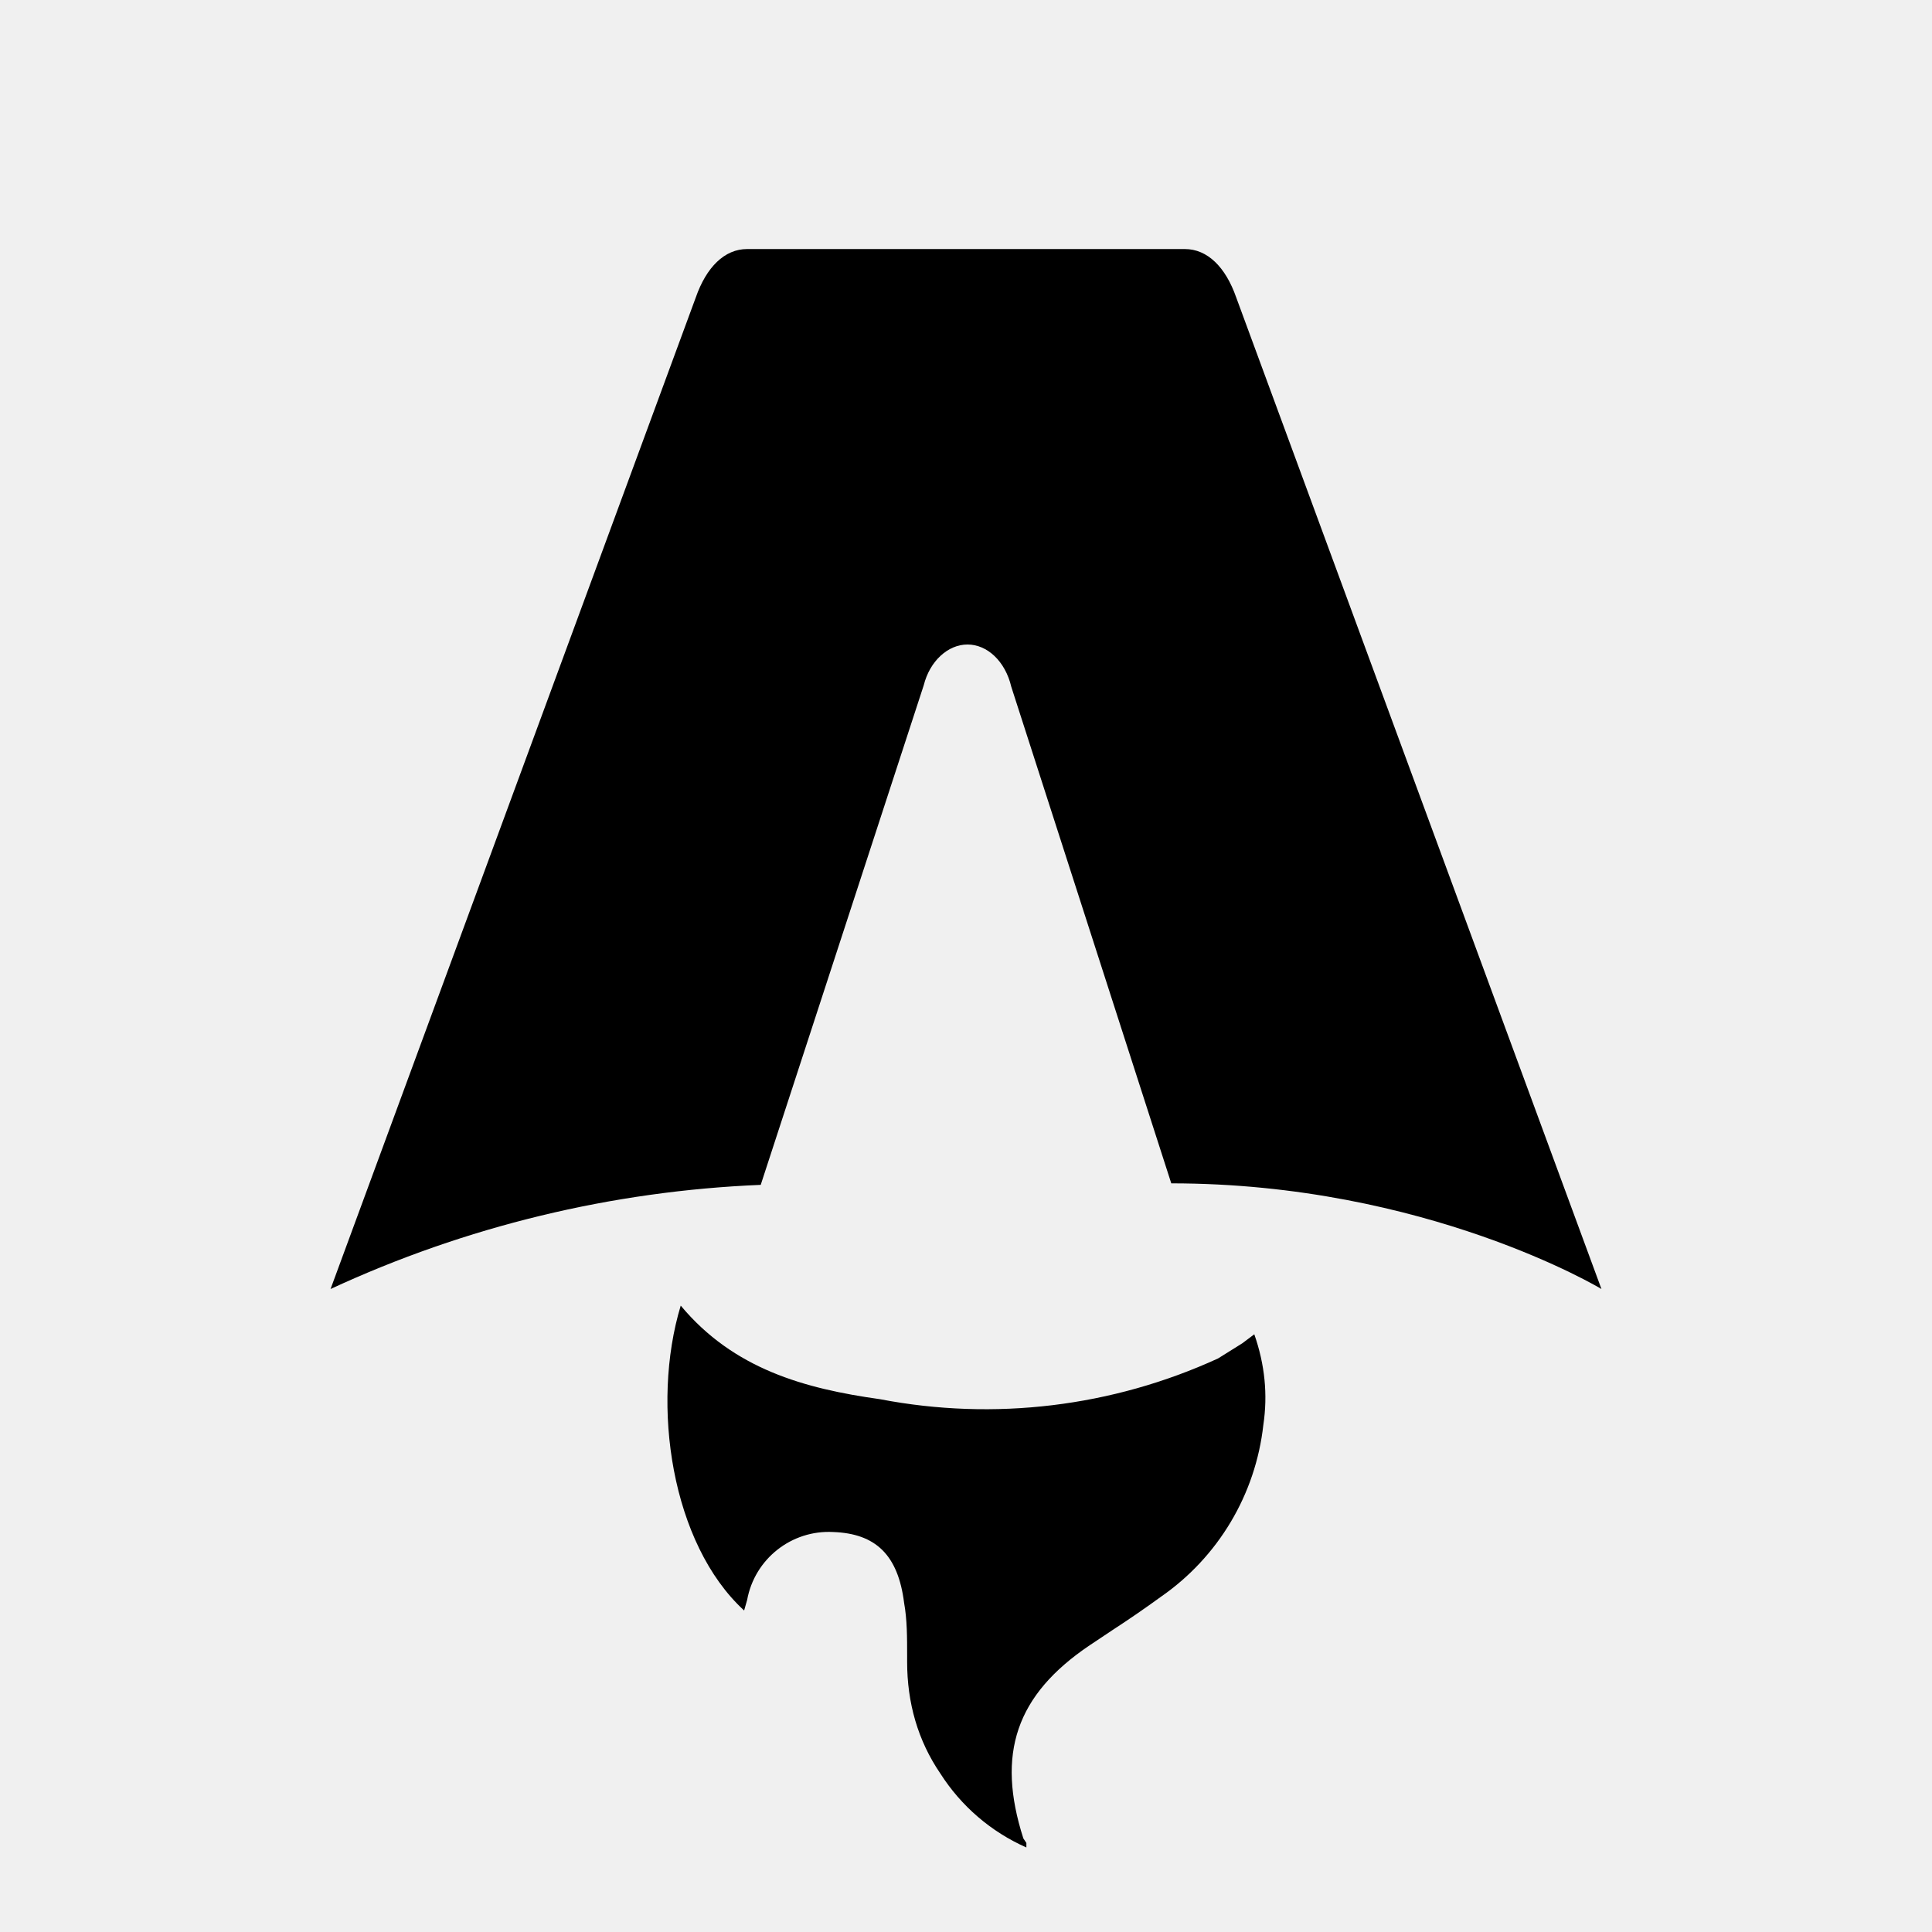
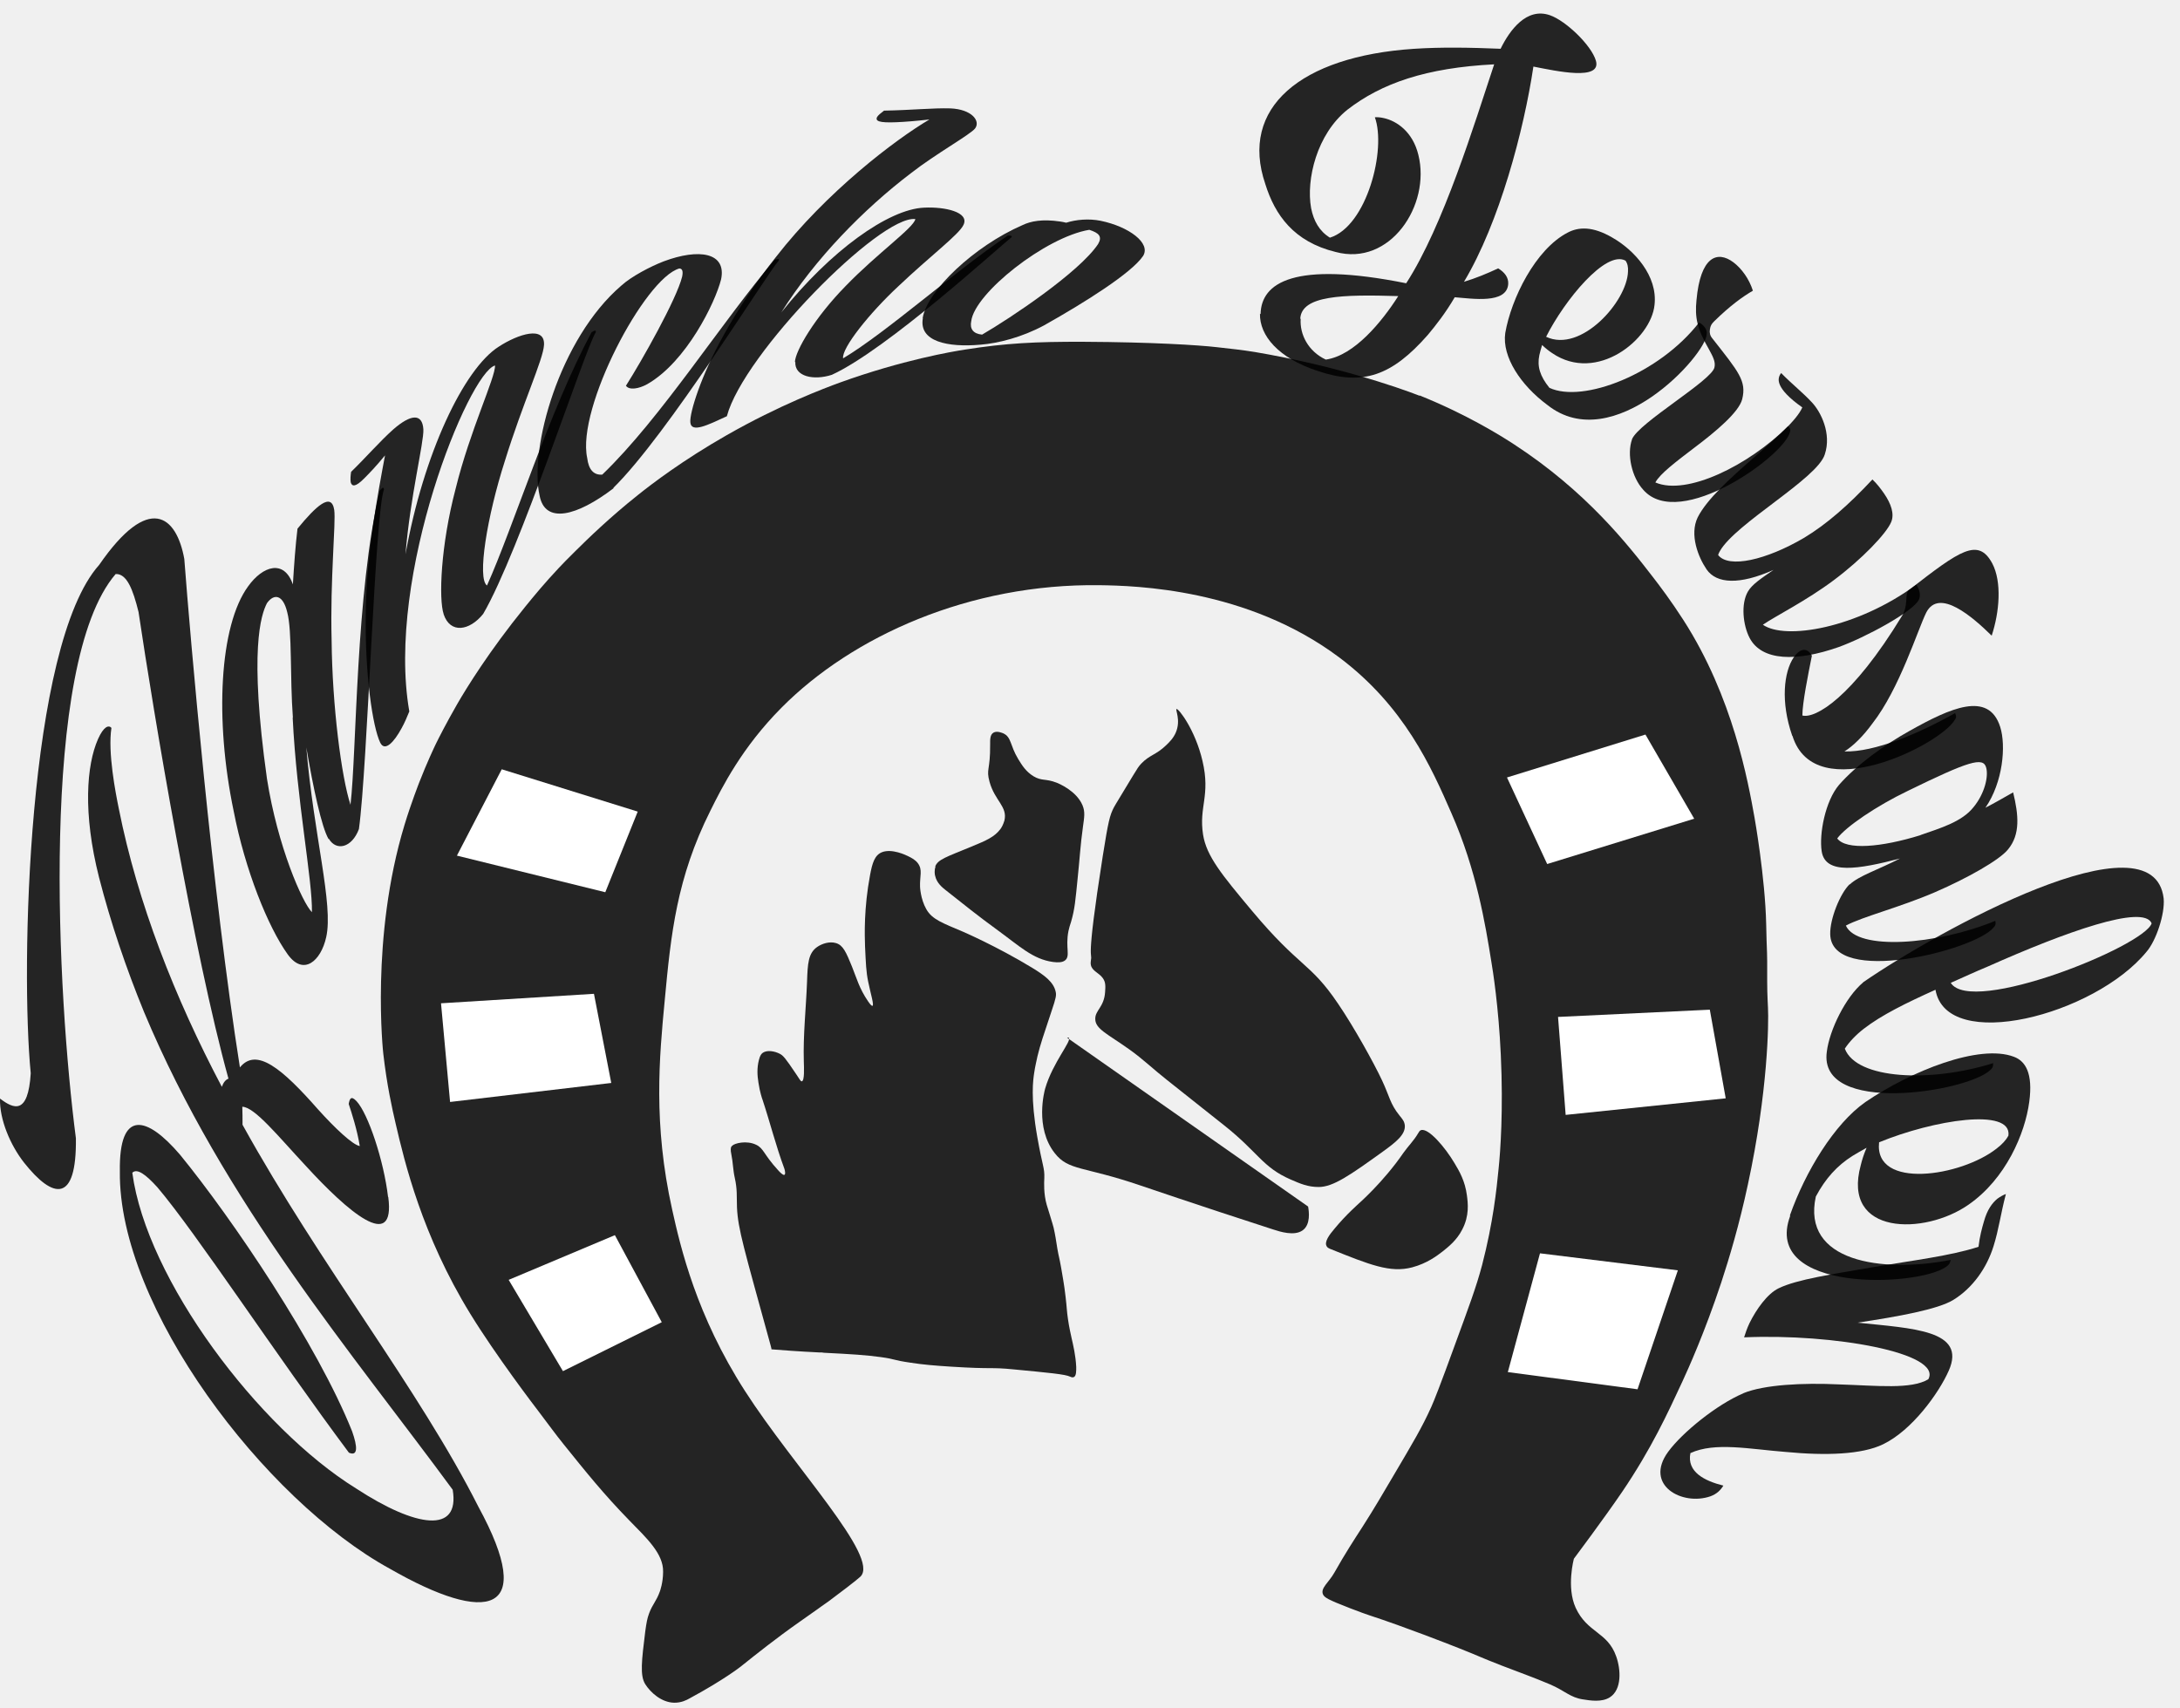
- <svg xmlns="http://www.w3.org/2000/svg" fill="none" viewBox="0 0 128 128">
-   <path d="M50.4 78.5a75.1 75.1 0 0 0-28.5 6.9l24.2-65.7c.7-2 1.9-3.2 3.4-3.2h29c1.5 0 2.7 1.2 3.4 3.2l24.2 65.7s-11.6-7-28.5-7L67 45.5c-.4-1.7-1.6-2.8-2.9-2.8-1.3 0-2.5 1.1-2.9 2.7L50.4 78.5Zm-1.1 28.2Zm-4.2-20.2c-2 6.6-.6 15.8 4.2 20.2a17.5 17.5 0 0 1 .2-.7 5.5 5.5 0 0 1 5.7-4.5c2.8.1 4.3 1.5 4.7 4.7.2 1.1.2 2.3.2 3.5v.4c0 2.7.7 5.2 2.2 7.4a13 13 0 0 0 5.7 4.9v-.3l-.2-.3c-1.8-5.6-.5-9.5 4.4-12.8l1.5-1a73 73 0 0 0 3.2-2.2 16 16 0 0 0 6.8-11.4c.3-2 .1-4-.6-6l-.8.6-1.6 1a37 37 0 0 1-22.4 2.7c-5-.7-9.7-2-13.2-6.2Z" />
-   <style>
-         path { fill: #000; }
-         @media (prefers-color-scheme: dark) {
-             path { fill: #FFF; }
-         }
-     </style>
+ <svg xmlns="http://www.w3.org/2000/svg" width="120" height="94" viewBox="0 0 120 94" fill="none">
+   <path d="M78.149 21.792C78.149 21.792 74.823 20.448 69.883 19.523C69.474 19.446 69.077 19.38 69.077 19.38C68.369 19.265 67.74 19.198 66.977 19.113C65.983 18.998 63.419 18.836 59.662 18.817C56.977 18.807 55.364 18.893 53.12 19.246C52.435 19.351 49.673 19.818 46.214 21.068C45.386 21.373 42.91 22.298 40.004 23.957C37.595 25.331 35.894 26.628 35.109 27.257C33.551 28.497 32.358 29.661 31.684 30.328C31.253 30.748 30.954 31.063 30.756 31.272C29.982 32.093 29.396 32.808 28.899 33.418C26.91 35.869 25.672 37.891 25.175 38.749C24.545 39.846 24.148 40.638 23.993 40.953C23.893 41.162 23.507 41.973 23.076 43.079C23.076 43.079 22.623 44.233 22.269 45.406C20.38 51.625 21.098 58.005 21.098 58.005C21.297 59.741 21.584 61.028 21.783 61.877C22.269 63.966 23.23 68.01 25.893 72.339C27.297 74.628 29.452 77.451 29.651 77.709C30.258 78.51 30.557 78.93 31.032 79.521C32.247 81.028 33.22 82.248 34.645 83.708C35.595 84.68 36.523 85.539 36.501 86.531C36.501 87.141 36.325 87.608 36.325 87.608C36.126 88.171 35.927 88.295 35.728 88.829C35.629 89.096 35.584 89.335 35.518 89.821C35.319 91.433 35.22 92.243 35.518 92.72C35.816 93.188 36.413 93.722 37.098 93.741C37.496 93.75 37.794 93.598 37.96 93.502C39.85 92.482 40.767 91.757 40.767 91.757C41.651 91.051 42.712 90.202 44.015 89.287C44.325 89.067 44.623 88.858 45.043 88.562C45.043 88.562 45.341 88.343 45.607 88.162C46.192 87.732 47.198 86.96 47.364 86.798C48.446 85.73 43.706 80.78 41.01 76.583C38.336 72.425 37.463 68.687 36.999 66.588C35.949 61.877 36.291 58.215 36.59 55.077C36.932 51.396 37.253 48.334 39.098 44.644C39.761 43.308 40.844 41.153 43.01 38.969C46.932 35.011 53.386 32.121 60.524 32.217C62.524 32.245 68.657 32.407 73.707 36.184C77.309 38.883 78.79 42.24 79.894 44.767C81.276 47.905 81.762 50.881 82.093 52.95C82.171 53.399 82.491 55.411 82.613 58.072C82.756 61.114 82.591 63.403 82.491 64.347C82.381 65.473 82.193 67.294 81.585 69.64C81.265 70.852 80.856 71.939 80.06 74.113C79.32 76.154 78.922 77.165 78.789 77.451C78.27 78.605 77.751 79.464 76.734 81.19C76.093 82.277 75.662 83.021 75.01 84.041C74.524 84.795 74.06 85.501 73.452 86.578C73.154 87.112 72.679 87.427 72.823 87.77C72.9 87.952 73.099 88.066 74.325 88.543C74.9 88.762 75.187 88.867 75.364 88.924C77.375 89.582 79.894 90.574 80.325 90.746C81.53 91.223 81.397 91.204 82.646 91.69C83.806 92.138 84.348 92.32 85.32 92.73C86.149 93.083 86.425 93.455 87.143 93.559C87.519 93.617 88.16 93.731 88.613 93.445C89.287 93.016 89.221 91.91 88.966 91.194C88.491 89.831 87.375 89.907 86.734 88.514C86.215 87.379 86.635 85.815 86.635 85.815C86.635 85.815 88.326 83.555 89.298 82.124C90.9 79.759 91.795 77.814 92.613 76.049C92.922 75.382 93.839 73.35 94.746 70.613C95.188 69.268 95.74 67.428 96.215 65.206C97.32 60.103 97.364 56.298 97.32 55.487C97.32 55.373 97.276 54.81 97.276 54.028C97.276 53.389 97.276 53.494 97.276 52.931C97.276 52.55 97.265 52.454 97.243 51.768C97.232 51.291 97.221 50.957 97.221 50.881C97.165 48.306 96.58 45.015 96.58 45.015C96.226 43.041 95.397 38.378 92.657 34.124C91.983 33.075 91.353 32.245 91.022 31.816C89.596 29.966 87.32 27.057 83.342 24.463C82.58 23.967 80.734 22.813 78.126 21.764L78.149 21.792Z" fill="black" fill-opacity="0.85" />
+   <path d="M42.457 74.285C43.032 74.332 43.916 74.399 45.076 74.456C45.242 74.456 45.242 74.456 45.363 74.475C46.888 74.552 47.673 74.6 48.49 74.714C49.319 74.828 49.12 74.876 50.104 75.019C50.833 75.133 51.452 75.181 52.325 75.238C54.723 75.391 54.457 75.257 55.806 75.391C57.706 75.572 58.645 75.658 58.91 75.792C58.933 75.801 59.021 75.849 59.098 75.82C59.253 75.763 59.242 75.467 59.242 75.257C59.209 74.6 59.076 74.065 58.988 73.674C58.944 73.465 58.855 73.093 58.789 72.635C58.712 72.11 58.734 72.053 58.656 71.395C58.579 70.699 58.468 70.146 58.413 69.802C58.303 69.182 58.292 69.249 58.203 68.744C58.126 68.257 58.093 68.009 57.993 67.571C57.971 67.475 57.905 67.275 57.783 66.865C57.684 66.531 57.64 66.388 57.618 66.331C57.441 65.72 57.474 65.091 57.485 64.862C57.507 64.28 57.386 64.233 57.098 62.592C56.712 60.399 56.877 59.426 56.922 59.102C56.977 58.701 57.065 58.377 57.109 58.148C57.264 57.509 57.43 57.023 57.883 55.668C58.137 54.924 58.148 54.791 58.115 54.619C58.004 54.056 57.474 53.684 56.822 53.284C54.877 52.101 53.021 51.3 53.021 51.3C51.883 50.814 51.308 50.623 50.988 50.051C50.667 49.488 50.645 48.821 50.645 48.821C50.623 48.229 50.8 47.895 50.524 47.523C50.38 47.333 50.192 47.237 49.982 47.133C49.883 47.085 49.087 46.694 48.535 46.923C48.148 47.085 48.015 47.514 47.894 48.172C47.551 49.984 47.595 51.481 47.617 52.101C47.662 53.026 47.673 53.494 47.794 54.066C47.927 54.715 48.126 55.344 48.026 55.373C47.971 55.392 47.861 55.239 47.783 55.125C47.297 54.419 47.142 53.818 46.899 53.217C46.579 52.435 46.413 52.035 46.015 51.92C45.662 51.815 45.253 51.949 44.988 52.13C44.49 52.473 44.457 53.045 44.424 54.056C44.369 55.516 44.203 56.984 44.247 58.444C44.258 58.796 44.291 59.502 44.137 59.531C44.071 59.54 44.015 59.416 43.816 59.121C43.22 58.234 43.109 58.11 42.921 58.014C42.645 57.871 42.236 57.795 41.993 57.957C41.916 58.014 41.838 58.091 41.772 58.367C41.662 58.806 41.684 59.206 41.75 59.607C41.827 60.132 41.96 60.513 41.971 60.532C42.391 61.801 42.711 63.088 43.175 64.338C43.209 64.433 43.253 64.652 43.175 64.681C43.098 64.709 42.932 64.538 42.822 64.414C42.026 63.546 42.048 63.222 41.617 63.021C41.098 62.773 40.435 62.935 40.303 63.079C40.28 63.107 40.258 63.126 40.258 63.126C40.225 63.184 40.203 63.298 40.258 63.555C40.347 63.975 40.347 64.414 40.446 64.843C40.59 65.492 40.546 65.825 40.568 66.474C40.623 67.685 40.954 68.725 42.424 74.085L42.468 74.266L42.457 74.285Z" fill="black" fill-opacity="0.85" />
+   <path d="M51.476 47.714C51.619 47.314 52.072 47.19 53.476 46.608C54.293 46.274 54.746 46.074 55.067 45.645C55.122 45.578 55.221 45.406 55.288 45.177C55.476 44.405 54.757 44.09 54.47 43.041C54.271 42.316 54.514 42.431 54.503 40.991C54.503 40.714 54.492 40.447 54.691 40.333C54.89 40.218 55.188 40.361 55.221 40.371C55.686 40.581 55.586 41.029 56.05 41.792C56.26 42.135 56.47 42.478 56.89 42.736C57.354 43.012 57.542 42.85 58.161 43.089C58.26 43.127 59.244 43.527 59.586 44.329C59.741 44.7 59.686 44.977 59.608 45.549C59.476 46.474 59.42 47.419 59.321 48.344C59.2 49.545 59.166 50.041 58.956 50.757C58.89 50.957 58.857 51.062 58.813 51.262C58.636 52.168 58.934 52.635 58.625 52.874C58.481 52.988 58.249 52.998 57.962 52.96C56.846 52.807 56.117 52.082 54.857 51.167C53.895 50.471 52.967 49.727 52.039 48.992C51.884 48.868 51.564 48.62 51.476 48.22C51.453 48.143 51.42 47.924 51.498 47.705L51.476 47.714Z" fill="black" fill-opacity="0.85" />
+   <path d="M64.765 39.027C64.677 39.055 65.019 39.647 64.721 40.333C64.588 40.638 64.389 40.839 64.191 41.029C63.638 41.563 63.285 41.554 62.821 42.04C62.677 42.193 62.611 42.298 62.356 42.718C61.307 44.444 61.329 44.425 61.318 44.444C61.086 44.892 61.008 45.207 60.699 47.152C59.727 53.342 60.157 52.331 60.047 52.894C60.047 52.941 60.025 53.018 60.047 53.123C60.113 53.466 60.5 53.552 60.71 53.857C60.865 54.076 60.854 54.296 60.831 54.62C60.776 55.45 60.279 55.621 60.29 56.098C60.29 56.651 60.964 56.918 62.169 57.777C62.898 58.292 63.528 58.902 64.224 59.446C65.848 60.743 66.887 61.553 67.384 61.954C69.251 63.432 69.495 64.262 71.031 64.93C71.594 65.177 72.003 65.349 72.589 65.349C73.384 65.349 74.312 64.701 76.114 63.404C76.843 62.879 77.373 62.459 77.329 61.954C77.307 61.725 77.174 61.582 77.042 61.42C76.511 60.762 76.5 60.38 76.069 59.465C75.627 58.52 74.522 56.527 73.649 55.249C72.102 52.96 71.561 53.304 68.92 50.147C67.251 48.154 66.412 47.133 66.224 45.951C65.981 44.406 66.644 43.814 66.191 41.888C65.793 40.181 64.876 38.998 64.765 39.036L64.765 39.027Z" fill="black" fill-opacity="0.85" />
+   <path d="M58.736 57.127C58.736 57.127 58.802 57.117 58.824 57.127C59.045 57.26 57.951 58.481 57.531 59.931C57.498 60.045 56.945 62.076 58.061 63.488C58.824 64.461 59.63 64.194 62.736 65.252C62.802 65.271 65.796 66.301 70.073 67.684C70.481 67.818 71.244 68.056 71.697 67.741C72.161 67.417 72.051 66.683 72.006 66.425" fill="black" fill-opacity="0.85" />
+   <path d="M73.035 68.619C72.869 68.381 73.189 67.961 73.466 67.637C74.129 66.836 74.77 66.292 74.77 66.282C74.77 66.282 76.14 65.09 77.245 63.479C77.499 63.116 77.83 62.792 78.051 62.41C78.118 62.306 78.14 62.248 78.217 62.22C78.626 62.077 79.554 63.173 80.062 64.032C80.328 64.471 80.648 65.024 80.748 65.815C80.803 66.235 80.891 66.921 80.493 67.684C80.184 68.295 79.709 68.657 79.4 68.905C79.112 69.125 78.56 69.554 77.731 69.773C76.526 70.088 75.421 69.64 73.212 68.753C73.178 68.734 73.09 68.705 73.035 68.629L73.035 68.619Z" fill="black" fill-opacity="0.85" />
+   <path d="M21.372 65.899C21.781 68.998 19.118 66.681 16.83 64.182C15.316 62.561 14.024 60.949 13.338 60.93C13.35 61.292 13.35 61.588 13.35 61.922C17.648 69.694 23.062 76.475 26.333 82.951C29.593 88.931 26.797 89.427 21.46 86.365C14.543 82.579 6.499 71.945 6.598 64.487C6.543 61.035 8.09 61.445 9.902 63.562C12.775 67.072 17.482 74.034 19.383 78.802C19.681 79.642 19.714 80.195 19.206 79.975C15.184 74.587 10.83 67.92 8.664 65.365C8.024 64.659 7.548 64.306 7.283 64.563C8.068 70.448 14.223 78.612 19.593 81.94C22.919 84.115 25.328 84.448 24.919 82.016C19.449 74.568 12.311 66.213 7.924 55.703C6.941 53.3 6.101 50.83 5.449 48.293C4.554 44.755 4.764 42.122 5.394 40.692C5.703 39.996 5.979 39.9 6.134 40.072C5.924 41.426 6.366 43.667 6.543 44.535C7.57 49.695 9.626 54.94 12.211 59.833C12.3 59.585 12.432 59.432 12.576 59.385C10.665 52.48 8.466 39.338 7.626 33.692C7.316 32.433 6.974 31.574 6.366 31.603C2.145 36.515 3.162 54.883 4.178 62.666C4.222 66.251 2.93 66.032 1.327 64.01C0.576 63.056 -0.032 61.636 0.001 60.481C0.764 61.063 1.548 61.388 1.692 59.089C1.128 53.357 1.504 35.523 5.46 31.098C8.2 27.13 9.714 28.389 10.145 30.773C10.466 35.017 11.681 49.123 13.206 58.765C14.112 57.649 15.515 58.812 17.504 61.073C18.455 62.131 19.416 63.028 19.803 63.095C19.67 62.236 19.35 61.235 19.195 60.777C19.25 60.472 19.328 60.31 19.626 60.624C20.267 61.311 21.129 63.905 21.361 65.899L21.372 65.899Z" fill="black" fill-opacity="0.85" />
+   <path d="M18.088 46.195C17.702 45.546 17.238 43.353 16.862 41.15C17.26 45.947 18.365 49.8 17.956 51.593C17.669 52.899 16.707 53.758 15.834 52.537C14.752 51.03 13.492 47.902 12.862 44.65C11.812 39.624 12.077 34.445 13.658 32.28C14.464 31.155 15.635 30.773 16.122 32.175C16.188 31.088 16.265 30.02 16.376 29.104C17.392 27.864 18.243 27.073 18.398 28.074C18.497 28.761 18.166 31.899 18.254 35.246C18.287 38.87 18.796 42.79 19.293 44.306C19.636 41.398 19.569 32.642 20.906 27.006C21.083 26.796 21.116 26.825 21.138 26.949C20.641 28.189 20.232 42.208 19.757 45.642C19.37 46.681 18.508 46.872 18.1 46.176L18.088 46.195ZM16.122 39.509C15.956 37.278 16.088 34.741 15.812 33.711C15.58 32.728 15.083 32.662 14.696 33.205C14.365 33.844 13.702 35.799 14.696 42.876C15.282 46.605 16.652 49.714 17.171 50.219C17.204 48.446 16.332 44.068 16.111 39.509L16.122 39.509Z" fill="black" fill-opacity="0.85" />
+   <path d="M24.421 33.807C24.144 32.978 24.255 30.031 25.084 26.893C25.868 23.698 27.282 20.761 27.249 20.122C25.813 20.513 21.227 31.69 22.531 39.167C22.41 39.463 22.277 39.787 22.1 40.102C21.691 40.855 21.183 41.408 20.929 40.884C20.52 40.035 20.078 37.164 20.133 33.731C20.166 30.508 20.807 27.131 21.194 25.071C20.686 25.691 20.321 26.063 20.056 26.33C19.559 26.836 19.371 26.788 19.305 26.55C19.282 26.387 19.293 26.197 19.327 25.977C20.133 25.195 20.918 24.289 21.647 23.641C22.608 22.802 23.249 22.735 23.305 23.641C23.338 24.356 22.575 27.379 22.321 30.517C23.305 25.005 25.526 20.303 27.459 19.082C28.531 18.386 30.012 17.919 29.945 18.996C29.901 19.797 28.774 22.201 27.791 25.377C26.807 28.438 26.255 31.852 26.807 32.234C28.255 29.01 30.244 22.611 32.564 18.29C32.785 18.157 32.807 18.186 32.796 18.29C32.178 19.273 28.597 30.374 26.597 33.798C25.846 34.733 24.785 34.904 24.421 33.817L24.421 33.807Z" fill="black" fill-opacity="0.85" />
+   <path d="M33.782 26.873C31.737 28.437 30.003 28.856 29.704 27.292C29.119 24.717 30.787 18.652 34.201 15.724C34.754 15.218 35.815 14.665 36.533 14.389C38.467 13.664 40.003 13.893 39.693 15.38C39.373 16.658 37.782 19.92 35.627 21.15C35.163 21.408 34.632 21.494 34.456 21.236C35.318 19.882 37.251 16.458 37.55 15.228C37.605 14.951 37.572 14.789 37.395 14.78C35.494 15.314 31.726 22.476 32.323 25.213C32.4 25.862 32.688 26.167 33.152 26.129C36.4 23.01 39.771 17.66 42.644 14.303C42.876 14.226 42.898 14.255 42.865 14.35C42.191 15.104 36.754 23.926 33.759 26.863L33.782 26.873Z" fill="black" fill-opacity="0.85" />
+   <path d="M43.757 19.93C43.779 19.319 44.84 17.488 46.553 15.743C48.277 13.959 50.299 12.538 50.387 12.061C48.442 11.832 40.917 19.481 40.011 22.915C38.995 23.382 38.044 23.868 38 23.248C37.956 22.724 38.586 20.683 39.824 18.47C40.63 17.002 41.625 15.523 42.696 14.169C45.503 10.555 49.282 7.684 51.161 6.578C50.398 6.663 49.801 6.711 49.326 6.73C48.376 6.768 48.177 6.663 48.277 6.444C48.343 6.339 48.487 6.225 48.663 6.091C50.221 6.063 51.337 5.939 52.31 5.967C53.492 6.015 53.978 6.654 53.68 7.064C53.437 7.398 51.536 8.447 50.144 9.534C47.547 11.508 44.873 14.236 43.006 17.202C45.691 13.826 48.907 11.508 50.873 11.432C51.989 11.375 53.371 11.67 53.039 12.376C52.796 12.91 51.216 14.083 49.448 15.762C47.868 17.23 46.321 19.167 46.409 19.729C48.818 18.289 52.586 14.903 55.481 12.967C55.702 12.967 55.713 12.996 55.68 13.063C55.028 13.568 48.829 19.243 45.79 20.635C44.785 20.959 43.735 20.731 43.779 19.93L43.757 19.93Z" fill="black" fill-opacity="0.85" />
+   <path d="M50.789 17.516C51.021 16.028 53.618 13.549 56.281 12.395C56.734 12.175 57.375 12.051 58.347 12.194C58.469 12.213 58.579 12.232 58.69 12.261C59.231 12.089 59.927 12.023 60.59 12.156C62.148 12.48 63.364 13.386 62.922 14.092C62.292 15.027 59.739 16.639 57.463 17.917C56.259 18.565 54.955 18.899 53.982 18.975C52.159 19.137 50.568 18.804 50.8 17.516L50.789 17.516ZM53.463 17.678C53.375 18.098 53.562 18.375 54.06 18.422C55.574 17.545 59.408 14.998 60.447 13.434C60.69 13.015 60.491 12.824 59.96 12.652C57.551 13.053 53.651 16.143 53.463 17.678Z" fill="black" fill-opacity="0.85" />
+   <path d="M69.39 17.293C69.424 15.575 71.205 14.352 77.405 15.595C79.457 12.429 81.17 6.781 82.248 3.542C78.495 3.731 76.041 4.588 74.166 6.042C72.487 7.387 71.887 9.881 72.171 11.458C72.31 12.161 72.623 12.726 73.207 13.085C75.246 12.448 76.321 8.216 75.68 6.457C75.812 6.444 75.989 6.459 76.178 6.503C76.879 6.658 77.767 7.249 78.076 8.53C78.765 11.29 76.519 14.69 73.514 13.87C71.223 13.311 70.18 11.837 69.65 10.132C68.217 5.938 71.593 3.105 77.816 2.688C79.361 2.586 80.931 2.617 82.602 2.685C83.106 1.653 84.036 0.391 85.319 0.839C86.177 1.135 87.593 2.477 87.847 3.339C88.174 4.467 85.673 3.913 84.407 3.665C83.888 7.149 82.537 12.255 80.586 15.514C81.233 15.318 81.846 15.065 82.468 14.775C82.816 14.986 83.044 15.267 83.021 15.64C82.938 16.748 81.04 16.438 80.077 16.365C79.569 17.235 79.033 17.915 78.594 18.44C76.617 20.688 75.018 21.268 72.52 20.418C70.369 19.713 69.332 18.477 69.356 17.274L69.39 17.293ZM71.597 17.558C71.541 18.408 72.007 19.342 72.98 19.797C74.555 19.571 76.066 17.714 76.969 16.301C73.905 16.208 71.641 16.259 71.574 17.549L71.596 17.548L71.597 17.558Z" fill="black" fill-opacity="0.85" />
+   <path d="M93.543 17.759C93.767 17.887 93.995 18.14 93.946 18.389C93.942 19.524 88.802 25.173 85.181 22.298C83.716 21.215 82.67 19.645 82.858 18.334C83.186 16.447 84.509 13.736 86.287 12.809C86.887 12.49 87.66 12.444 88.748 13.078C89.959 13.766 91.256 15.187 91.075 16.784C90.891 18.677 87.903 21.12 85.439 19.439C85.26 19.319 85.079 19.18 84.886 18.994C84.825 19.196 84.775 19.378 84.735 19.551C84.607 20.164 84.764 20.704 85.289 21.351C87.135 22.215 91.338 20.585 93.531 17.749L93.543 17.759ZM85.107 18.541C87.02 19.451 89.567 16.599 89.614 14.947C89.63 14.708 89.591 14.509 89.477 14.349C88.389 13.754 86.117 16.534 85.107 18.541Z" fill="black" fill-opacity="0.85" />
+   <path d="M89.833 24.186C90.197 23.272 94.249 20.939 94.375 20.22C94.444 19.913 94.282 19.621 94.073 19.235C93.414 18.095 93.288 17.488 93.385 16.522C93.6 14.132 94.52 13.768 95.421 14.444C95.861 14.777 96.284 15.35 96.489 16.004C95.933 16.331 95.26 16.804 94.354 17.693C94.214 17.829 94.151 17.936 94.123 18.137C94.094 18.319 94.131 18.48 94.257 18.63C95.707 20.476 96.151 20.972 95.9 21.979C95.72 22.689 94.465 23.748 93.261 24.653C92.296 25.39 91.374 26.079 91.121 26.561C92.853 27.305 96.248 25.625 98.425 23.468C98.561 23.589 98.563 23.655 98.533 23.771C98.267 25.064 92.46 29.25 90.457 26.968C89.82 26.276 89.545 25.013 89.834 24.196L89.833 24.186Z" fill="black" fill-opacity="0.85" />
+   <path d="M93.933 31.335C93.485 30.677 92.989 29.438 93.451 28.483C94.461 26.486 98.595 23.864 99.21 22.429C98.839 22.171 98.556 21.929 98.341 21.705C97.977 21.322 97.87 21.019 97.92 20.798C97.939 20.703 97.981 20.616 98.046 20.538C98.647 21.154 99.245 21.617 99.745 22.16C100.234 22.683 100.828 23.871 100.448 25.015C100.04 26.351 95.527 28.818 94.67 30.345C94.628 30.422 94.596 30.48 94.576 30.557C95.159 31.307 97.225 30.831 99.305 29.611C100.557 28.857 101.768 27.79 103.069 26.396C103.319 26.629 103.536 26.92 103.719 27.183C104.098 27.738 104.289 28.296 104.102 28.739C103.842 29.375 102.474 30.798 100.945 31.939C99.437 33.071 97.724 33.92 97.039 34.394C98.266 35.253 102.217 34.592 105.483 32.19C105.643 32.406 105.752 32.756 105.626 33.017C105.3 33.682 102.672 35.096 101.204 35.626C98.904 36.431 96.98 36.408 96.306 35.116C95.946 34.418 95.816 33.248 96.219 32.561C96.452 32.165 96.952 31.839 97.626 31.375C95.757 32.209 94.495 32.142 93.944 31.353L93.933 31.335Z" fill="black" fill-opacity="0.85" />
+   <path d="M98.656 40.51C98 38.626 98.201 36.981 98.734 36.196C99.053 35.721 99.459 35.598 99.737 36.097C99.521 37.18 99.217 38.685 99.213 39.391C99.914 39.575 101.941 38.442 104.71 33.886C105.027 33.345 104.871 32.843 105.008 32.563C105.028 32.515 105.083 32.475 105.115 32.456C107.879 30.313 108.888 29.575 109.666 31.017C110.2 32.035 110.065 33.689 109.634 34.996C108.58 33.961 106.738 32.352 106.032 33.723C105.559 34.678 104.558 37.925 103.07 39.828C102.569 40.517 102.03 41.054 101.529 41.37C103.177 41.419 105.638 40.381 107.621 39.258C107.703 39.438 107.683 39.514 107.608 39.621C106.869 40.964 99.907 44.508 98.667 40.51L98.656 40.51Z" fill="black" fill-opacity="0.85" />
+   <path d="M101.825 48.691C102.311 48.222 103.407 47.873 104.585 47.265C102.29 47.86 100.474 48.168 100.276 46.866C100.13 45.915 100.47 44.104 101.232 43.209C102.199 42.11 103.697 41.026 105.125 40.231C107.326 38.998 109.467 38.006 110.104 40.023C110.429 41.056 110.259 43.063 109.289 44.468C109.835 44.189 110.357 43.881 110.815 43.623C111.111 44.847 111.227 45.932 110.53 46.768C110.07 47.341 108.326 48.334 106.512 49.12C104.544 49.965 102.545 50.459 101.607 50.957C102.228 52.345 106.575 52.037 109.835 50.695C109.873 50.894 109.831 50.972 109.723 51.079C108.671 52.334 100.807 54.295 100.746 51.434C100.724 50.586 101.296 49.18 101.814 48.682L101.825 48.691ZM105.724 45.97C106.798 45.593 107.994 45.251 108.636 44.435C109.236 43.706 109.467 42.766 109.332 42.264C109.173 41.647 108.351 41.914 105.032 43.534C103.296 44.365 101.601 45.519 101.131 46.16C101.623 46.816 103.553 46.649 105.713 45.98L105.724 45.97Z" fill="black" fill-opacity="0.85" />
+   <path d="M102.55 54.084C106.634 51.264 118.537 44.679 119.101 49.465C119.178 50.313 118.685 51.793 118.159 52.396C115.297 55.895 107.149 57.997 106.54 54.49C104.933 55.213 103.569 55.883 102.604 56.63C102.171 56.964 101.804 57.345 101.549 57.732C102.2 59.434 106.283 59.609 109.716 58.53C109.721 58.74 109.668 58.818 109.549 58.916C108.286 60.117 100.063 61.438 100.559 57.897C100.705 56.711 101.587 54.898 102.561 54.084L102.55 54.084ZM107.381 54.109C108.511 55.924 118.018 52.104 118.439 50.835C118.003 49.757 113.655 51.325 109.436 53.204C108.736 53.496 108.037 53.817 107.381 54.109Z" fill="black" fill-opacity="0.85" />
+   <path d="M98.532 66.929L98.531 66.9C99.377 64.506 100.968 61.875 102.683 60.672C105.204 58.956 108.957 57.459 110.855 58.179C111.49 58.413 111.916 59.081 111.702 60.66C111.471 62.411 110.407 64.906 108.354 66.326C105.943 68.011 101.357 68.029 102.429 64.141C102.499 63.853 102.591 63.556 102.748 63.19C102.464 63.349 102.214 63.488 101.974 63.636C101.126 64.171 100.481 64.882 99.953 65.876C99.171 69.452 103.554 70.107 107.381 69.362C107.332 69.583 107.256 69.651 107.115 69.75C105.551 70.853 96.972 71.19 98.543 66.938L98.532 66.929ZM103.436 62.888C103.149 65.508 107.95 64.78 109.911 63.228C110.204 63.002 110.419 62.778 110.556 62.517C110.749 60.967 106.433 61.656 103.436 62.888Z" fill="black" fill-opacity="0.85" />
+   <path d="M95.973 76.698C97.11 76.234 99.219 76.12 101.244 76.217C103.334 76.284 105.197 76.5 106.144 75.935C106.947 74.486 100.907 73.41 96.005 73.626C96.077 73.405 96.158 73.145 96.305 72.837C96.673 72.094 97.281 71.222 97.915 70.921C98.93 70.431 100.868 70.149 103.146 69.754C105.27 69.391 107.364 69.143 108.909 68.641C108.972 68.077 109.104 67.597 109.206 67.251C109.388 66.589 109.666 66.229 109.947 65.994C110.11 65.876 110.274 65.786 110.416 65.736C110.134 66.801 110.024 67.691 109.737 68.603C109.37 69.794 108.591 70.909 107.525 71.563C106.676 72.088 104.487 72.481 102.251 72.817C105.299 73.139 108.264 73.225 107.271 75.461C106.727 76.694 105.254 78.74 103.66 79.511C102.492 80.081 100.504 80.145 98.321 79.937C96.305 79.782 94.405 79.376 93.05 79.999C92.844 81.033 93.819 81.527 94.864 81.789C94.716 82.031 94.511 82.246 94.15 82.378C92.594 82.918 90.487 81.764 91.822 79.931C92.601 78.864 94.507 77.323 95.962 76.708L95.973 76.698Z" fill="black" fill-opacity="0.85" />
+   <mask id="mask0_1423_184" style="mask-type:alpha" maskUnits="userSpaceOnUse" x="83" y="69" width="10" height="8">
+     <path d="M90.154 76.487L83 75.539C83.595 73.359 84.175 71.18 84.77 69C87.295 69.316 89.835 69.621 92.359 69.937C91.619 72.117 90.879 74.297 90.139 76.487L90.154 76.487Z" fill="white" />
+   </mask>
+   <g mask="url(#mask0_1423_184)">
+     <path d="M-7.904 -14.298L125.11 -14.298L125.11 105.415L-7.904 105.415L-7.904 -14.298Z" fill="white" />
+   </g>
+   <mask id="mask1_1423_184" style="mask-type:alpha" maskUnits="userSpaceOnUse" x="85" y="55" width="10" height="7">
+     <path d="M94.993 60.467C92.056 60.771 89.12 61.075 86.183 61.379C86.044 59.584 85.903 57.781 85.764 55.986C88.549 55.853 91.334 55.72 94.118 55.587C94.409 57.21 94.703 58.843 94.993 60.467Z" fill="white" />
+   </mask>
+   <g mask="url(#mask1_1423_184)">
+     <rect x="-11.063" y="-16.485" width="138.425" height="124.583" fill="white" />
+   </g>
+   <mask id="mask2_1423_184" style="mask-type:alpha" maskUnits="userSpaceOnUse" x="82" y="40" width="12" height="8">
+     <path d="M93.268 45.07L85.166 47.568L82.953 42.803C85.49 42.012 88.038 41.231 90.575 40.44C91.469 41.983 92.363 43.527 93.257 45.07L93.268 45.07Z" fill="white" />
+   </mask>
+   <g mask="url(#mask2_1423_184)">
+     <rect x="-8.035" y="-14.361" width="134.528" height="121.075" fill="white" />
+   </g>
+   <mask id="mask3_1423_184" style="mask-type:alpha" maskUnits="userSpaceOnUse" x="28" y="68" width="9" height="8">
+     <path d="M36.423 72.795C34.607 73.697 32.804 74.586 30.988 75.487C29.996 73.812 28.992 72.137 28 70.461C29.945 69.641 31.903 68.82 33.847 68C34.71 69.595 35.56 71.189 36.423 72.784L36.423 72.795Z" fill="white" />
+   </mask>
+   <g mask="url(#mask3_1423_184)">
+     <rect x="-5.693" y="-13.427" width="133.014" height="119.713" fill="white" />
+   </g>
+   <mask id="mask4_1423_184" style="mask-type:alpha" maskUnits="userSpaceOnUse" x="24" y="54" width="10" height="7">
+     <path d="M33.647 59.621C30.689 59.97 27.732 60.319 24.775 60.667C24.609 58.86 24.441 57.042 24.276 55.235C27.082 55.061 29.888 54.887 32.695 54.713C33.011 56.346 33.33 57.989 33.647 59.621Z" fill="white" />
+   </mask>
+   <g mask="url(#mask4_1423_184)">
+     <rect x="-29.077" y="-1.15" width="139.609" height="125.648" transform="rotate(-17.7689 -29.0771 -1.14966)" fill="white" />
+   </g>
+   <mask id="mask5_1423_184" style="mask-type:alpha" maskUnits="userSpaceOnUse" x="25" y="42" width="11" height="8">
+     <path d="M25.147 47.114L27.619 42.352C30.114 43.125 32.61 43.909 35.104 44.682C34.509 46.165 33.915 47.648 33.319 49.121C30.594 48.445 27.87 47.779 25.145 47.104L25.147 47.114Z" fill="white" />
+   </mask>
+   <g mask="url(#mask5_1423_184)">
+     <rect x="-20.496" y="-7.549" width="139.438" height="125.494" transform="rotate(-9.13448 -20.4961 -7.54858)" fill="white" />
+   </g>
</svg>
